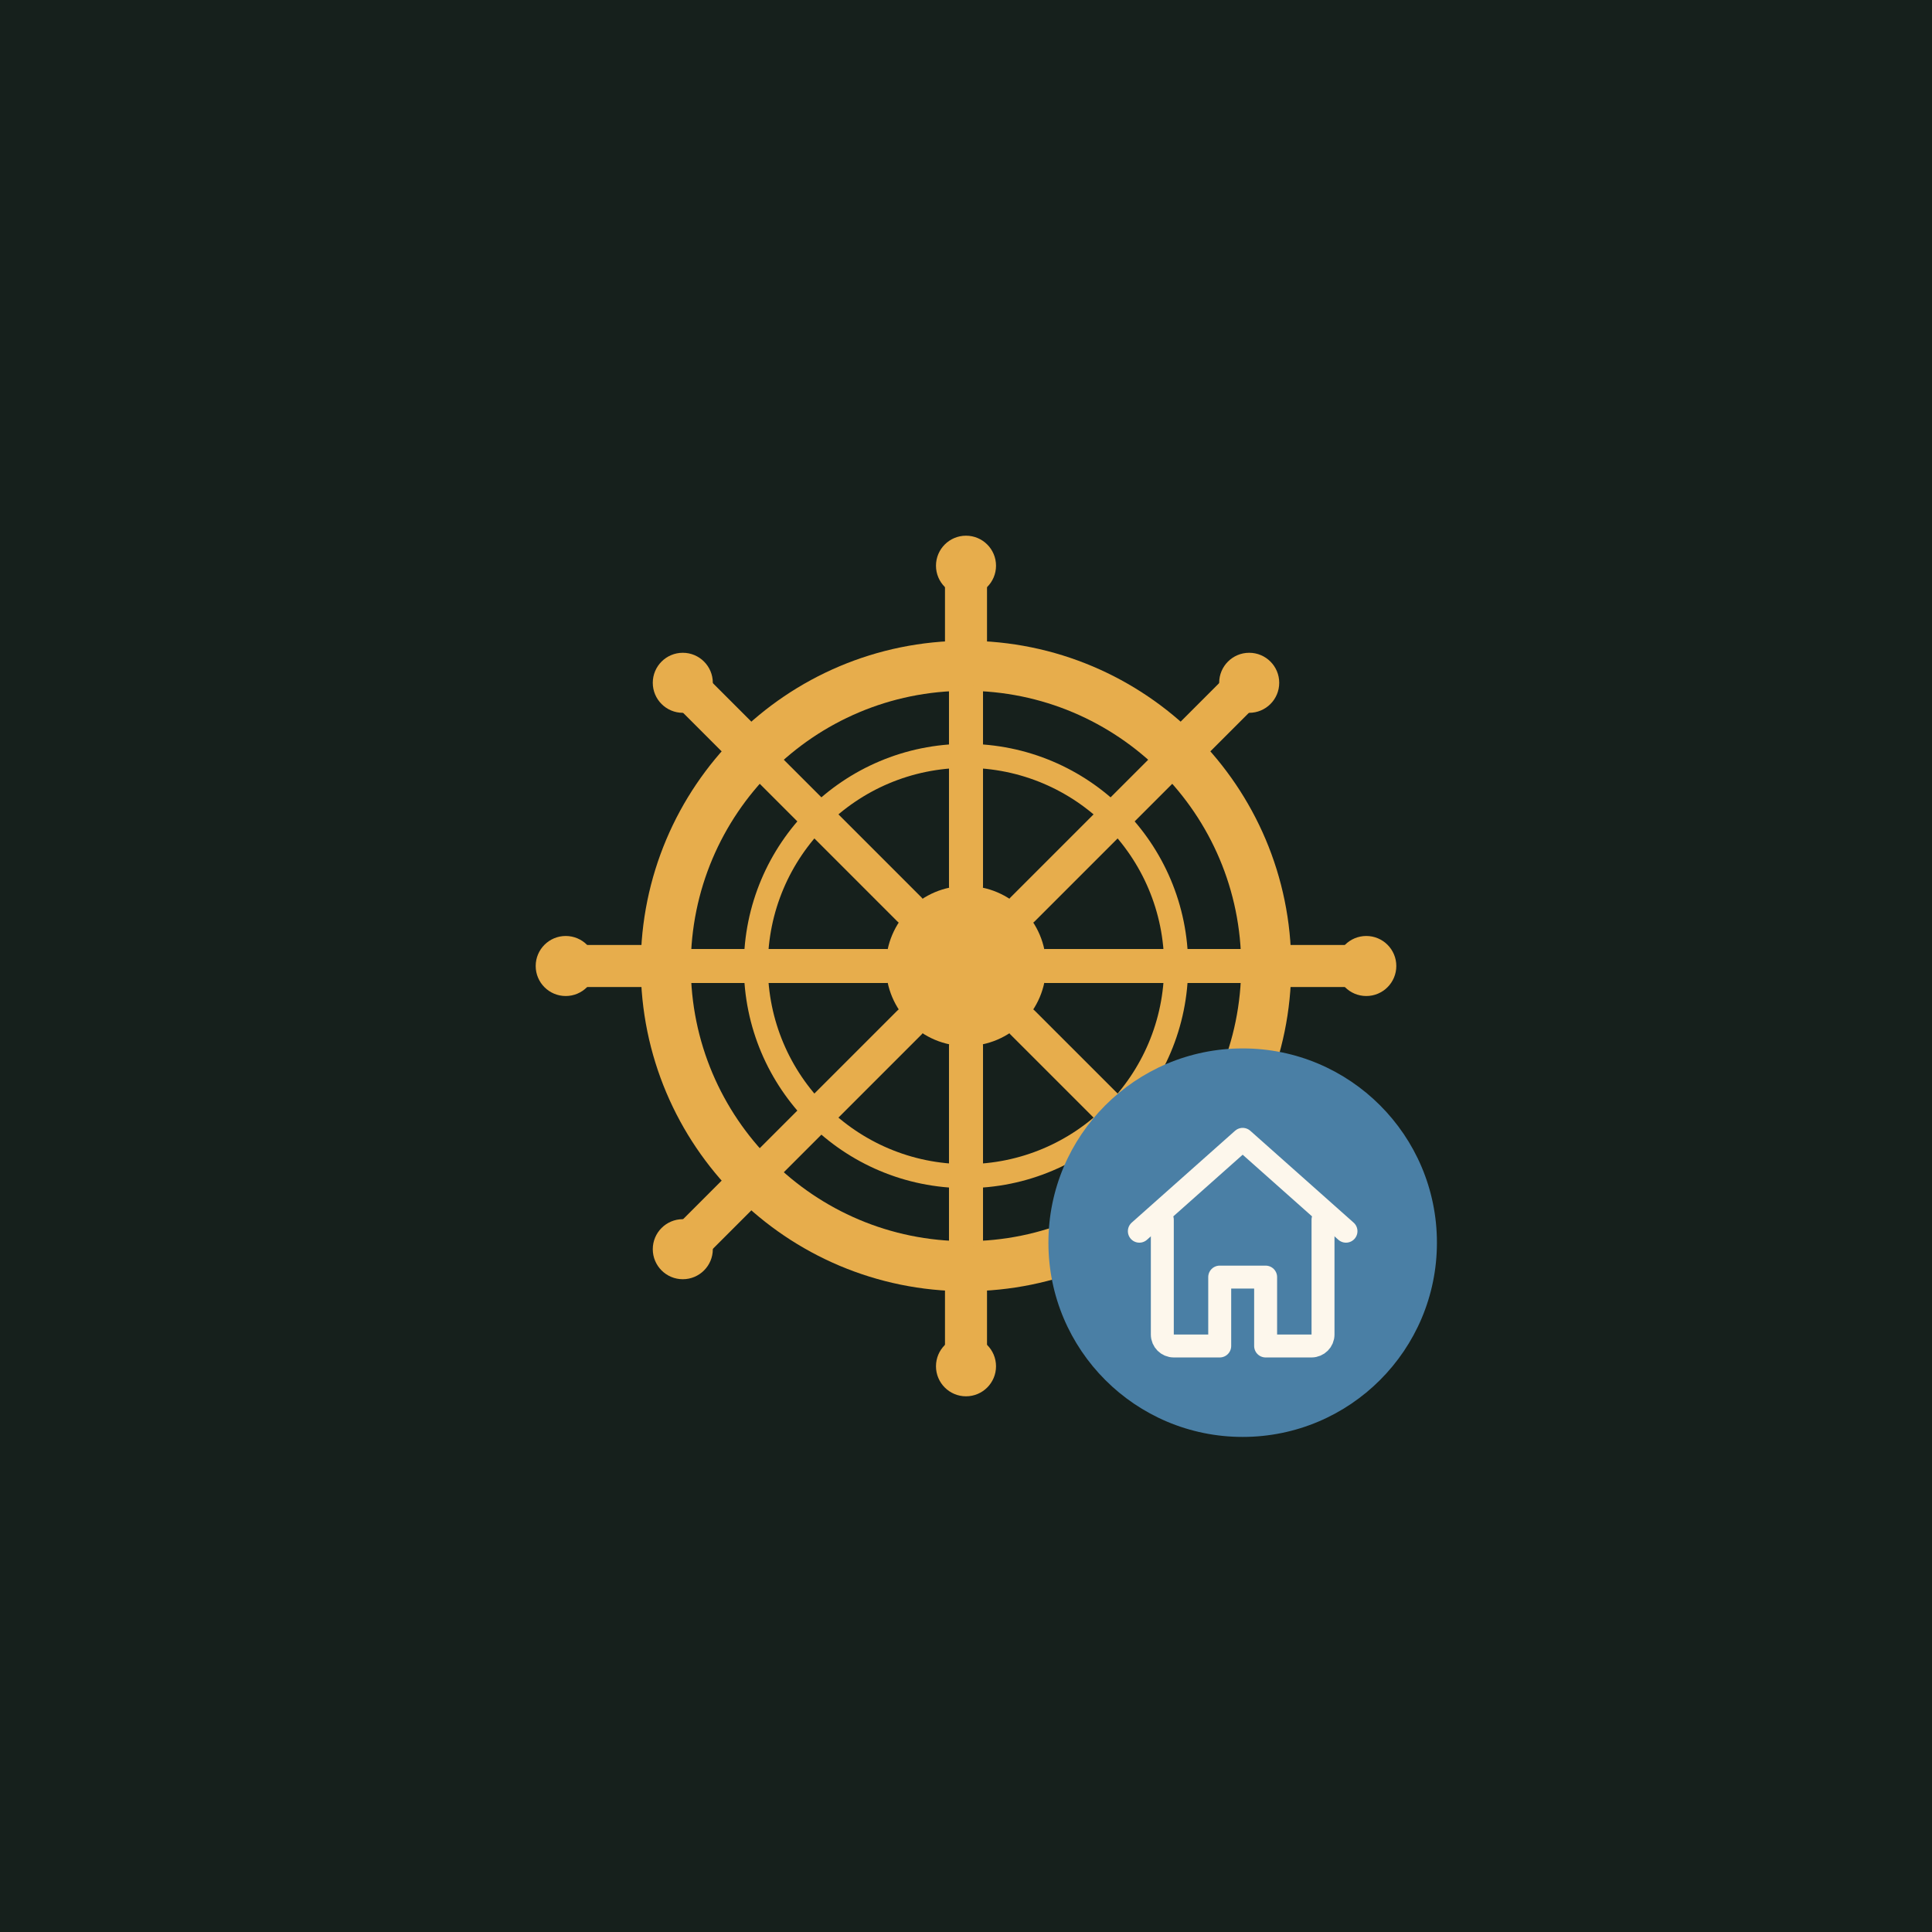
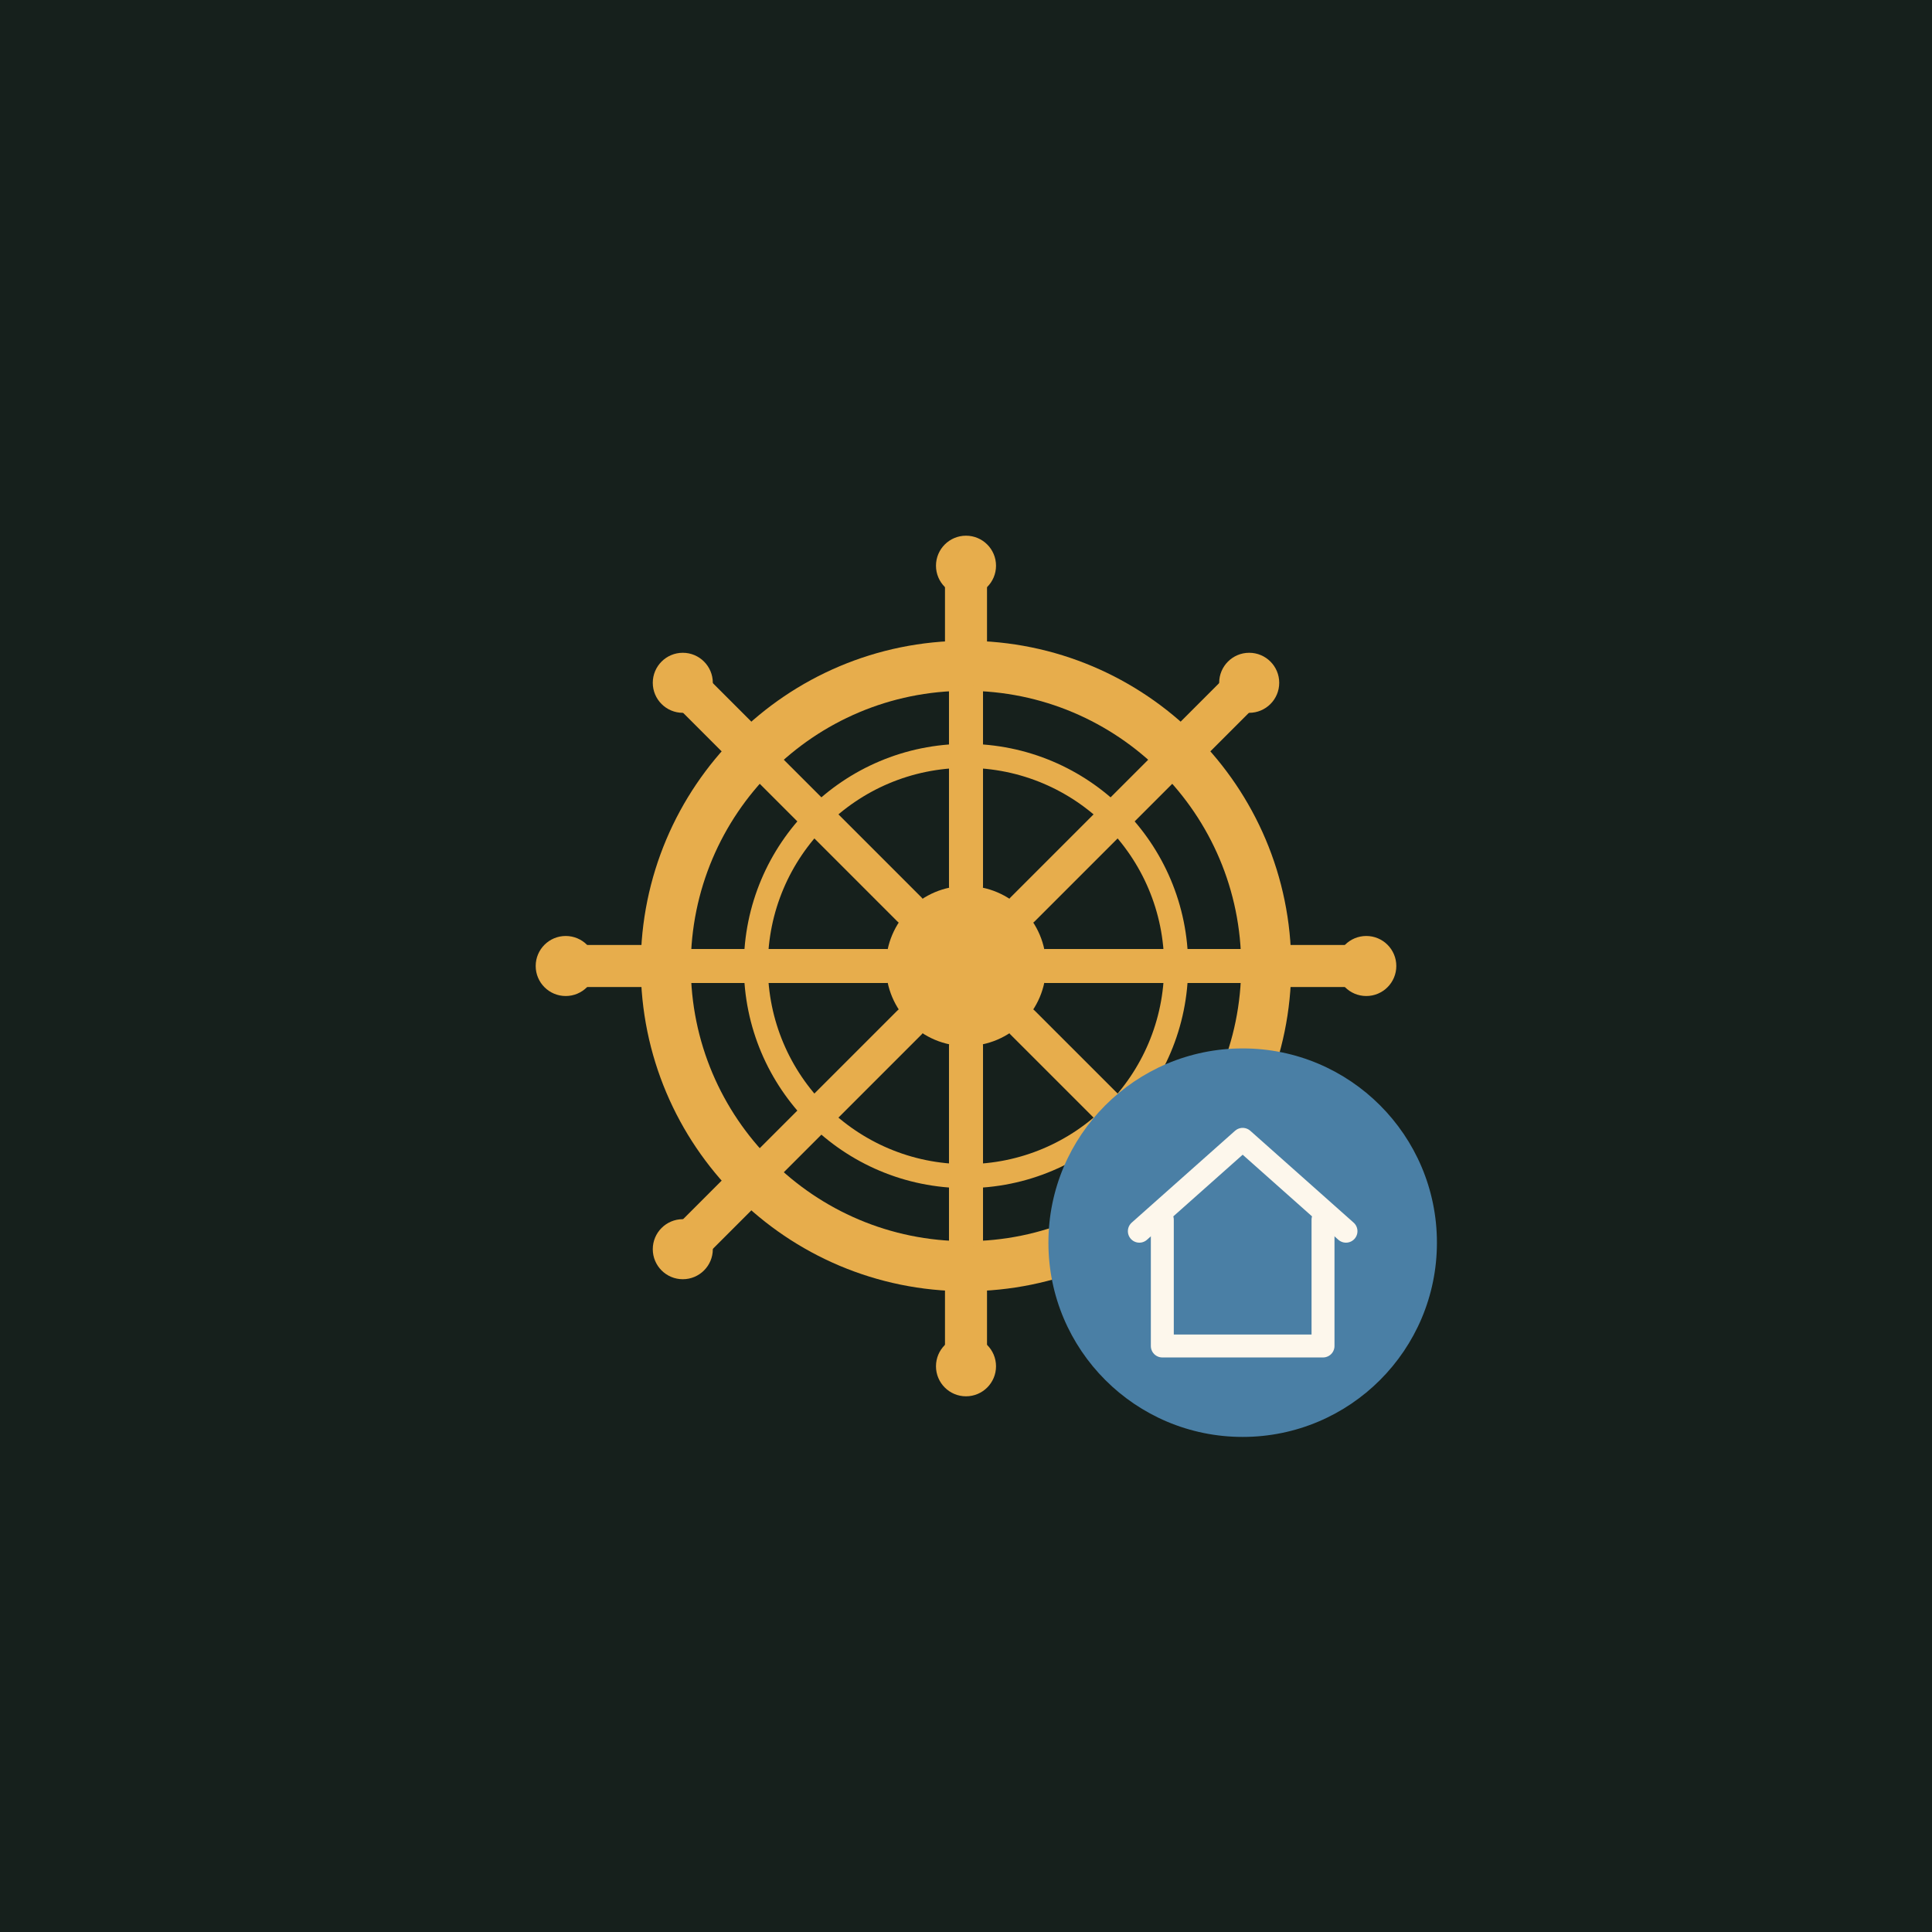
<svg xmlns="http://www.w3.org/2000/svg" width="512" height="512" viewBox="0 0 512 512" role="img" aria-label="HomeCaptain">
  <rect width="512" height="512" fill="#16201c" />
  <g transform="translate(256,256) scale(0.78) translate(-256,-256)">
    <g transform="translate(256,256) scale(3.4)" fill="none" stroke="#e7ad4c" stroke-linecap="round">
      <circle r="30" stroke-width="5" />
      <circle r="21" stroke-width="2.4" />
      <path d="M8 0 L30 0 M5.66 5.66 L21.2 21.2 M0 8 L0 30 M-5.66 5.66 L-21.2 21.2 M-8 0 L-30 0 M-5.66 -5.66 L-21.2 -21.2 M0 -8 L0 -30 M5.66 -5.66 L21.2 -21.2" stroke-width="3.4" />
      <path d="M30 0 L38 0 M21.2 21.2 L26.9 26.9 M0 30 L0 38 M-21.2 21.2 L-26.9 26.9 M-30 0 L-38 0 M-21.2 -21.2 L-26.9 -26.9 M0 -30 L0 -38 M21.2 -21.2 L26.9 -26.9" stroke-width="4.2" />
      <g fill="#e7ad4c" stroke="none">
        <circle cx="40" cy="0" r="3" />
        <circle cx="28.3" cy="28.3" r="3" />
        <circle cx="0" cy="40" r="3" />
        <circle cx="-28.3" cy="28.3" r="3" />
        <circle cx="-40" cy="0" r="3" />
        <circle cx="-28.3" cy="-28.3" r="3" />
        <circle cx="0" cy="-40" r="3" />
        <circle cx="28.3" cy="-28.3" r="3" />
      </g>
      <circle r="8" fill="#e7ad4c" stroke="none" />
    </g>
    <circle cx="350" cy="350" r="66" fill="#4a7fa5" />
    <g transform="translate(350,350) scale(3.9) translate(-12,-12)" fill="none" stroke="#fdf7ec" stroke-width="2" stroke-linecap="round" stroke-linejoin="round">
      <path d="M3 11l9-8 9 8" />
-       <path d="M5 10v10a1 1 0 0 0 1 1h4v-6h4v6h4a1 1 0 0 0 1-1V10" />
+       <path d="M5 10v11h14V10" />
    </g>
  </g>
</svg>
